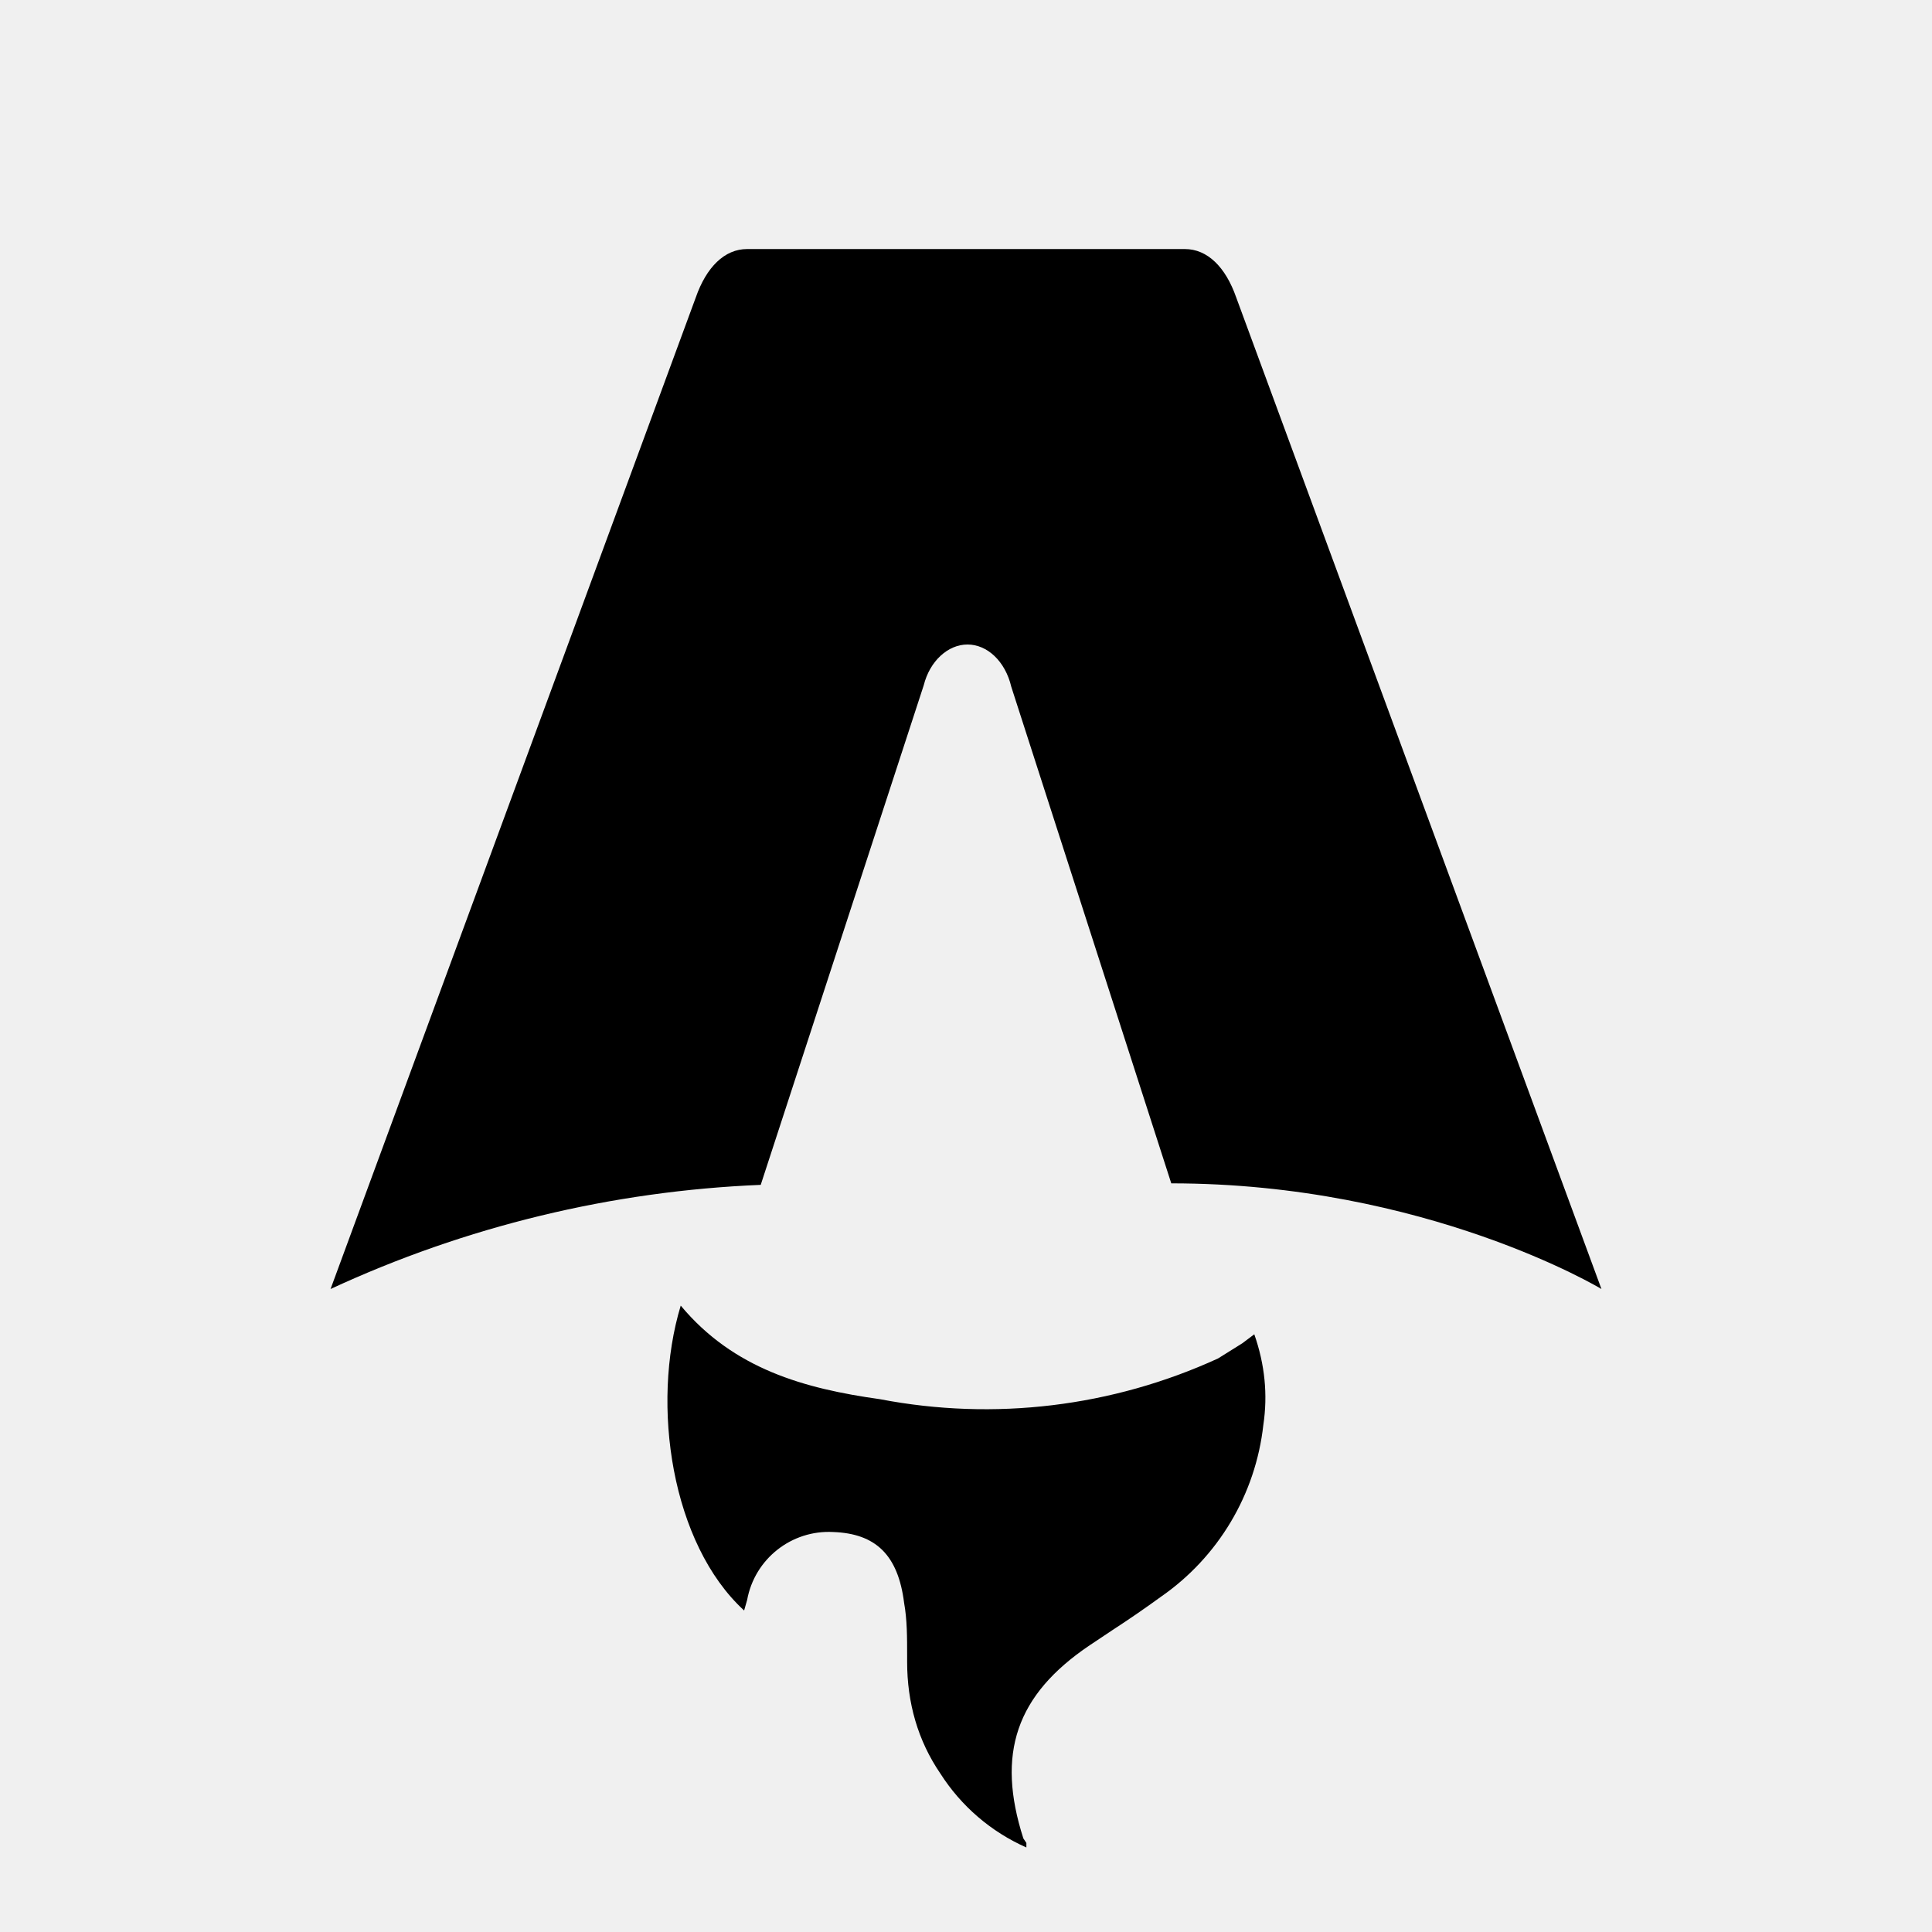
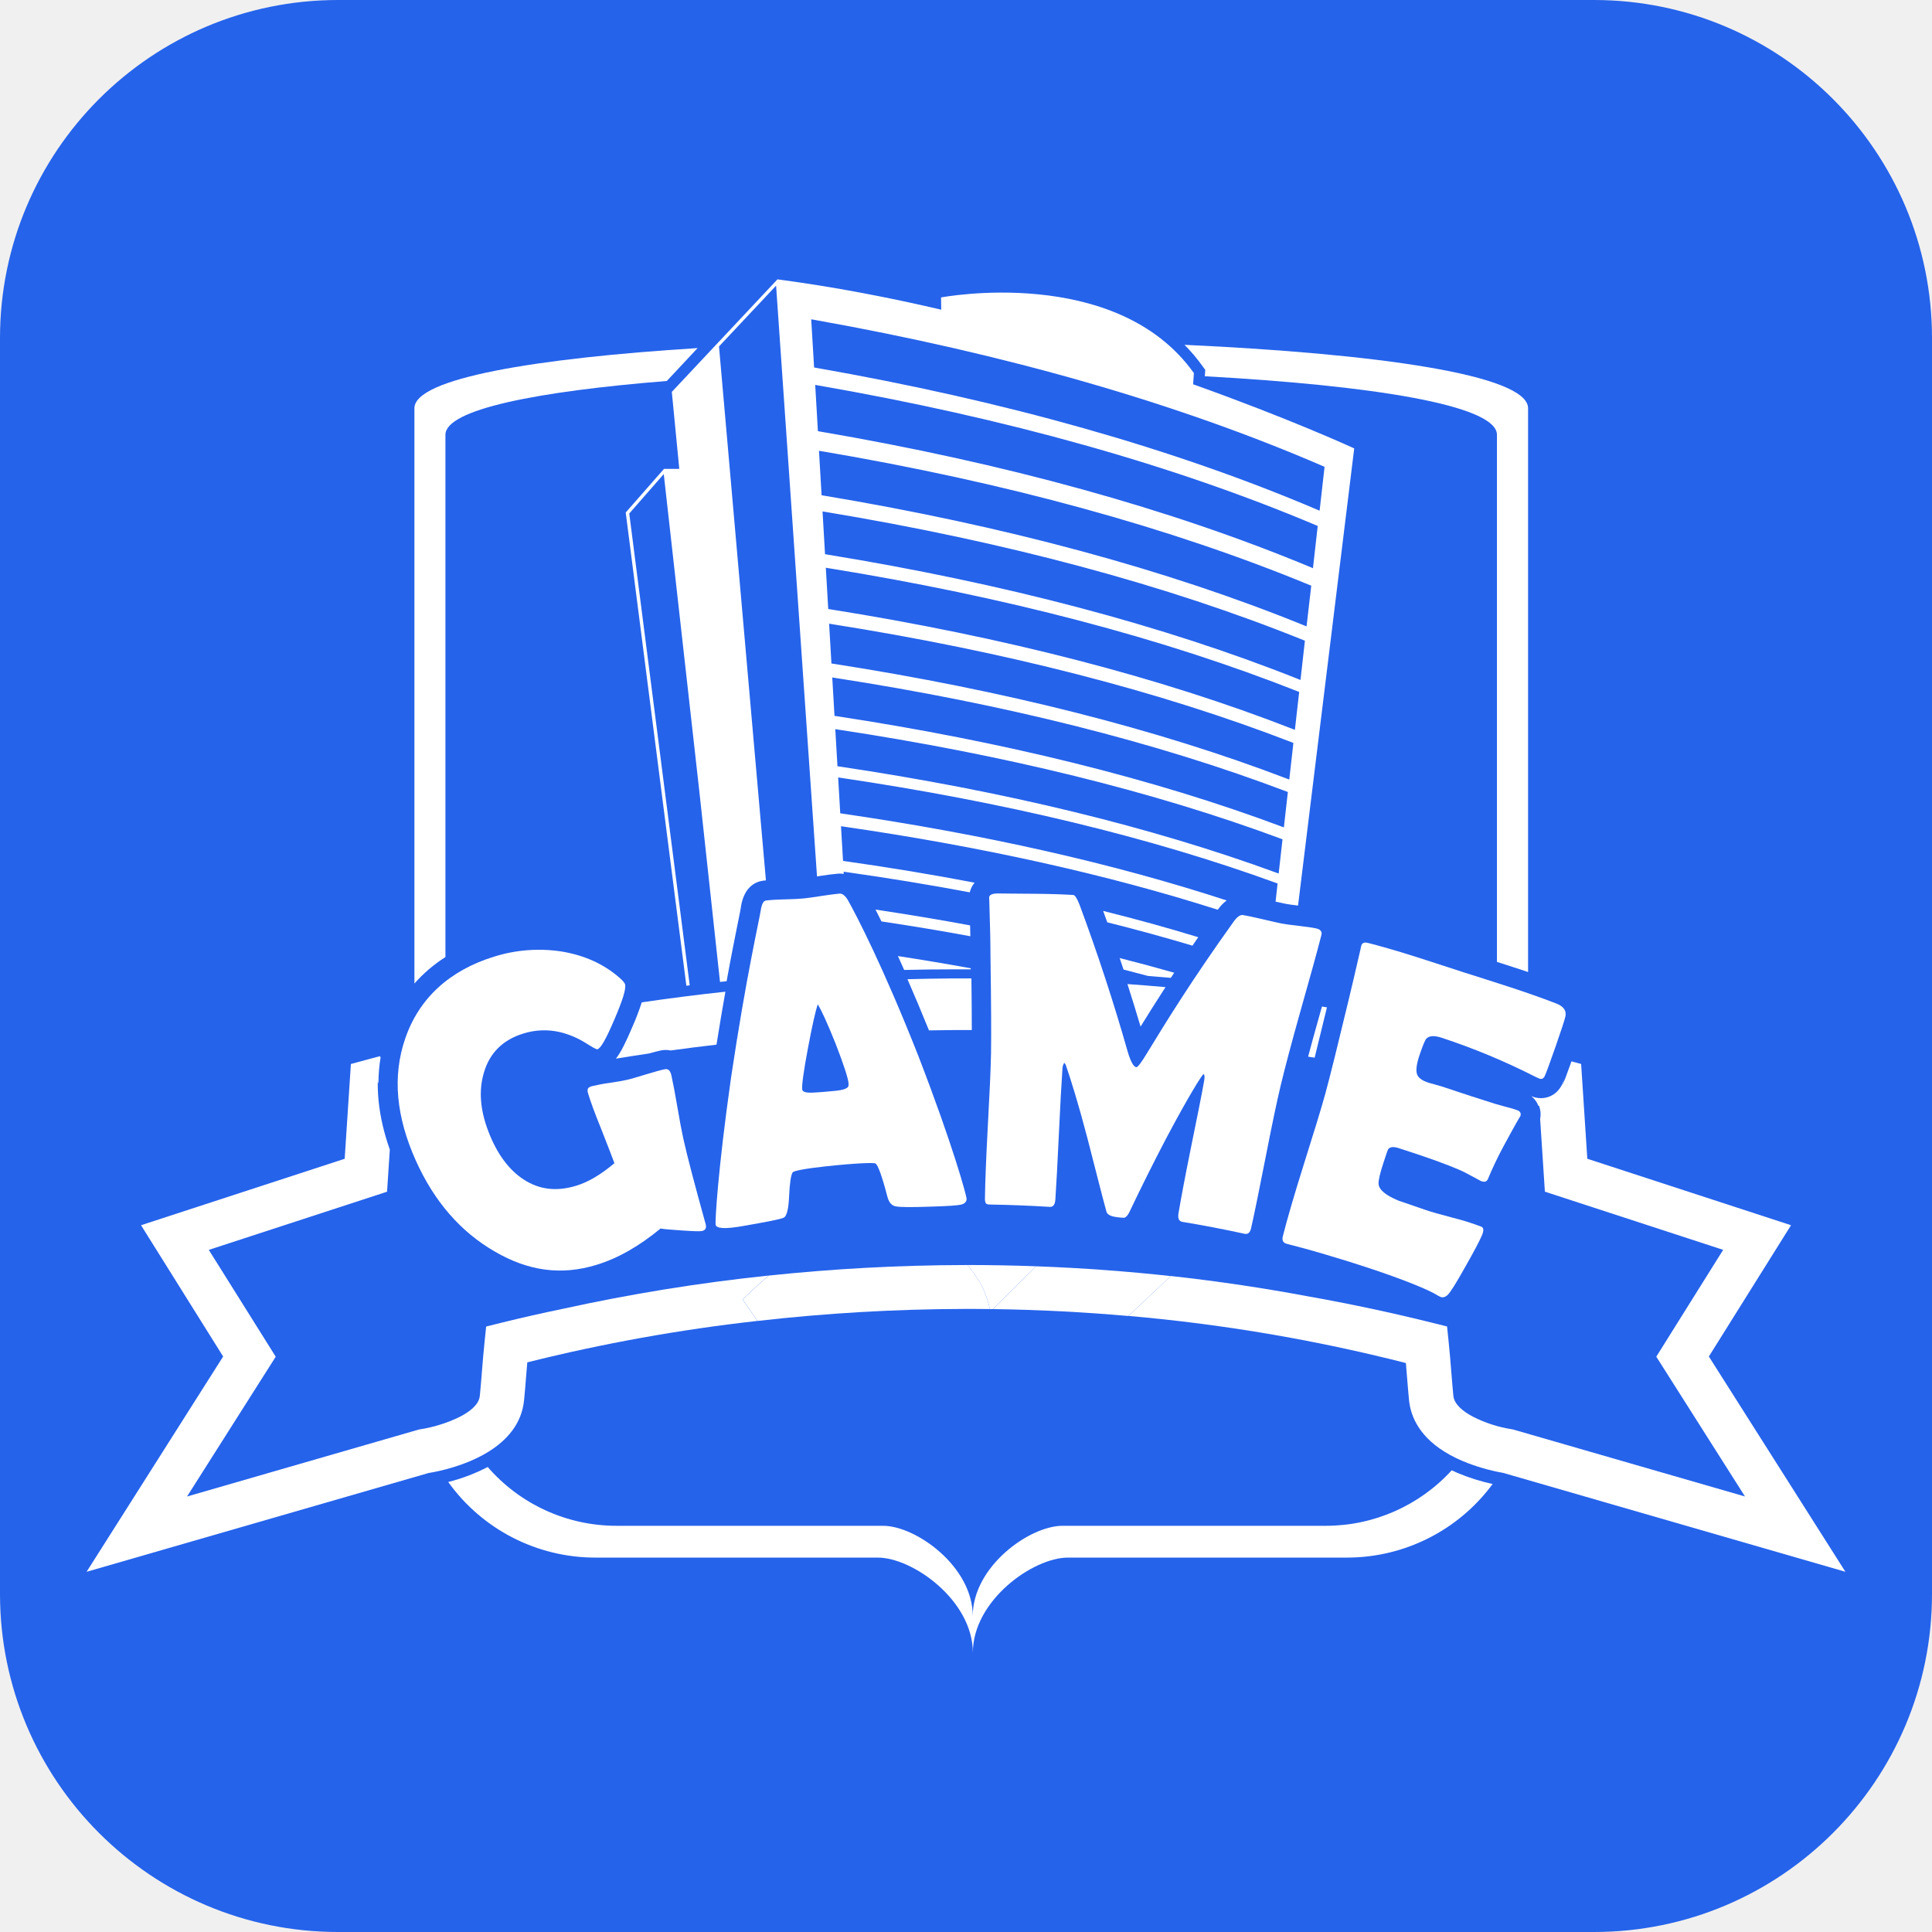
- <svg xmlns="http://www.w3.org/2000/svg" fill="none" viewBox="0 0 128 128">
-   <path d="M50.4 78.5a75.1 75.1 0 0 0-28.5 6.9l24.2-65.7c.7-2 1.9-3.2 3.4-3.2h29c1.5 0 2.7 1.2 3.4 3.2l24.2 65.7s-11.6-7-28.5-7L67 45.5c-.4-1.7-1.6-2.8-2.9-2.8-1.3 0-2.5 1.1-2.9 2.7L50.4 78.5Zm-1.1 28.2Zm-4.2-20.2c-2 6.6-.6 15.8 4.2 20.2a17.5 17.5 0 0 1 .2-.7 5.5 5.5 0 0 1 5.7-4.5c2.8.1 4.3 1.5 4.7 4.7.2 1.1.2 2.3.2 3.5v.4c0 2.7.7 5.2 2.2 7.4a13 13 0 0 0 5.7 4.9v-.3l-.2-.3c-1.8-5.6-.5-9.5 4.4-12.8l1.5-1a73 73 0 0 0 3.2-2.2 16 16 0 0 0 6.8-11.4c.3-2 .1-4-.6-6l-.8.6-1.6 1a37 37 0 0 1-22.4 2.7c-5-.7-9.7-2-13.2-6.2Z" />
-   <style>
-         path { fill: #000; }
-         @media (prefers-color-scheme: dark) {
-             path { fill: #FFF; }
-         }
-     </style>
+ <svg xmlns="http://www.w3.org/2000/svg" id="Layer_1" data-name="Layer 1" viewBox="0 0 2000 2000">
+   <defs>
+     <style>.cls-1{fill:#2563eb;}.cls-2{fill:#fff;}</style>
+   </defs>
+   <rect class="cls-1" width="2000" height="2000" rx="350" />
+   <g id="Layer_3" data-name="Layer 3">
+     <path class="cls-2" d="M730.49,1267.21c1.08,4-.18,6.37-3.8,7.13-2.3.49-9.25.22-21-.59s-19-1.37-21.85-2c-22.32,18.35-44.1,30.88-66.63,37.71-36.19,11-70.23,6.46-105.25-14-34.51-20-62.21-50.91-81.68-94.43-19.82-44.41-24.52-86.46-10.67-126.3,14.17-41.06,45.47-70.18,92.1-84.49a155,155,0,0,1,68.06-5.49c24.46,3.74,45.09,13,61.65,27.51,3.4,3,5.27,5.25,5.66,6.72,1.22,4.78-2.71,16.89-11.09,36.47s-14,29.85-17.62,30.77c-.85.21-4.88-2-12.2-6.59a90.13,90.13,0,0,0-26-11.07,71.87,71.87,0,0,0-38.32,1.32c-21.1,6.42-34.86,20-40.82,40.18-5.66,18.65-3.95,39,4.46,61,8.93,23.4,21.24,40,36.79,50.08,16.1,10.42,33.83,12.48,53.94,6.42,12.75-3.83,25.88-11.65,39.82-23.44-1.75-4.76-6.35-16.86-14-36.23q-9.12-22.32-13.39-36.41c-.81-2.8-.43-4.74,1.14-5.79a8.91,8.91,0,0,1,3.13-1.31,176.9,176.9,0,0,1,18.13-3.38c8.15-1.19,14.27-2.25,18.35-3.23,4.34-1,10.77-3,19.34-5.57s15.07-4.46,19.46-5.33c3.42-.72,5.7,1.39,6.81,6.31q2.44,10.8,6.19,32.75t6.17,32.74c4.27,19.35,11.9,47.89,22.39,85.92Z" />
+     <path class="cls-2" d="M1000.63,1240.94c0,2.76-1.55,4.68-4.63,5.76-3.71,1.27-15.18,1.89-34.46,2.47-17.65.57-29,.61-34.23-.34q-6.37-1.23-8.63-9.84c-5.65-21.72-9.91-33.24-12.44-34.6-2.11-.88-19.35-.44-51.44,3-21.65,2.35-33,4.67-34.23,6.19-1.81,2.72-3.09,11.16-3.73,25.3-.58,12.9-2.4,20.12-5.54,21.66-4,1.83-17.86,4.36-41.39,8.51-18.56,3.3-28.27,3.06-29.14-1.31-.47-3.9,2.15-54.56,16-152.13C772.5,1010,786.15,952.1,787.64,941.68c1-5.95,2.75-9.15,5.24-9.46,4.19-.54,10.71-1,19.58-1.19s15.48-.55,19.83-1,10.34-1.31,18.45-2.59,14.2-2,18.26-2.37c3-.24,6,2.07,8.83,6.92,8.7,15.48,36.42,68.63,73,161.54C987,1187.16,1000.24,1236.9,1000.63,1240.94ZM846.5,1039.64c-2.28,7-5.76,22.06-10.06,45.17-4.67,24.56-6.49,38.89-6,43,.34,2.73,4.58,3.76,12.71,3.17,4.21-.15,11.1-.73,20.68-1.66,8.93-.84,13.72-2.47,14.45-5a9.61,9.61,0,0,0,.09-3.21c-.47-5-4.79-18.65-13.39-40.78C856.49,1059,850.15,1045.43,846.5,1039.64Z" />
+     <path class="cls-2" d="M1295.14,1271.42c-1.06,4.63-3.32,6.55-6.82,5.79q-32-7-64.35-12.35c-3.53-.59-4.87-3.51-4-8.81,2.54-15.25,6.83-38,13-68.46s10.79-53.09,13.5-68.33c.79-4.36.58-6.8-.6-7.3-1.58.68-15.24,22.32-38.34,65.9q-20.16,38.49-38.54,77.19c-1.68,3.34-3.45,5.2-5.37,5.58a58.63,58.63,0,0,1-7.37-.64c-6.36-.73-10-2.64-10.88-5.81-4.82-17.45-11.1-42.7-19.63-75.73-9.15-34.9-16.94-60.08-22.33-75.63a6.85,6.85,0,0,0-1.68-2.65,11.86,11.86,0,0,0-1.9,6.55q-1.59,22.46-3.69,67.42t-3.63,67.52c-.36,5.36-2.28,7.9-5.73,7.69q-30.91-1.92-61.92-2.42c-2.47,0-4-.55-4.46-1.49a11.46,11.46,0,0,1-.78-5.18q.31-25,3-75.17c1.82-33.43,3-58.48,3.29-75.16.28-17.76.16-51.06-.57-99.91q0-19.07-1.2-56.75l-.18-3.9c-.12-3.06,3.19-4.57,9.88-4.46,8.58.16,21.45.18,38.61.34s30,.69,38.6,1.22c1.72.12,3.9,3.48,6.49,10.11q28.15,75.69,49.86,152.17c3.13,10.42,6.09,15.7,8.93,16q2.23.24,11.91-15.93c18.35-30.12,46.27-75.42,88.44-134.17,3.7-5.43,7.12-7.88,10.18-7.36,4.47.76,11.12,2.14,20,4.24s15.53,3.63,20.12,4.54c3.81.74,9.72,1.49,17.74,2.41s13.91,1.77,17.71,2.6c4.55,1,6.38,3.31,5.48,6.86-4.47,17.55-11.75,43.63-21.54,78.27s-16.62,60.81-20.83,78.41q-5.8,24.38-15.41,73.56T1295.14,1271.42Z" />
+     <path class="cls-2" d="M1000.07,1003.45h4.86v-1.09q-37-6.72-75.4-12.64,3.11,6.84,6.46,14.37,26.79-.66,53.68-.64Z" />
+     <path class="cls-2" d="M1159.08,991.78c1.34,4,2.65,8,4,11.9q12.81,3.27,25.42,6.64,11.79.91,23.54,1.95c1.17-1.74,2.33-3.51,3.5-5.31Q1187.87,999.07,1159.08,991.78Z" />
+     <path class="cls-2" d="M906.34,941.61q2.77,5.42,6.15,12.25,47,7,92,15.33c-.05-3.55-.14-7.29-.25-11.24Q956.45,949.11,906.34,941.61Z" />
+     <path class="cls-2" d="M1142,943c1.48,3.91,2.82,7.84,4.24,11.77q45.48,11.38,88.19,24.17,3-4.32,6-8.75Q1193,955.67,1142,943Z" />
+     <path class="cls-2" d="M714,1020l-62.6-488.41,35.72-40.82L724,819.72l21.35,196.76,6.84-.71c5-27.62,9.15-48.1,11.8-61.24,1.49-7.36,2.79-13.71,3.07-15.72v-.54c3.51-21.07,16-25.71,23.07-26.61.85-.1,1.78-.2,2.75-.29L744.31,358.64l59.1-62.94,42.35,611.56,1.72-.28c8.32-1.3,15-2.16,19.83-2.55.69,0,1.38-.09,2.06-.09a26.52,26.52,0,0,1,4.08.33l-.13-2.29,2.08.29q66.18,9.36,128.51,21.06a23.59,23.59,0,0,1,5-10q-65.24-12.47-134.81-22.33l-1.4-.19-2.1-35.9,2.09.3c143.32,20.72,273.48,49.65,387.92,86.14a43.38,43.38,0,0,1,9.18-9.61c-117-38.27-250.85-68.46-398.58-90l-1.39-.21-2.18-37.13,2.1.31c170.16,25.14,322.08,61.81,451.54,109l1.28.48-2.08,18.75c4.08.94,7.89,1.79,10.69,2.34,2.51.49,6.74,1.09,12.56,1.76l58-472,.16-1.25-1.14-.52c-.79-.37-66.11-30.37-165.62-65.85l.78-11.6c-80.49-113-261.75-78.31-261.75-78.31l.23,12.67c-54.12-12.64-111.13-23.67-168.7-31.26l-.89-.12L696,405.11l-.54.57,7.73,79.73H687.34l-39.6,45.12,62.79,489.93ZM1323.67,904.3l-2.05-.76c-129.93-47.63-282.45-84.69-453.3-110.13l-1.39-.21-2.24-38.39,2.09.33c173.28,26.2,327.92,64.27,459.61,113.23l1.27.48Zm5.39-47.78-2.07-.77c-132.26-49.5-287.61-88-461.74-114.48l-1.38-.22-2.32-39.74,2.11.33c176.61,27.26,334.18,66.88,468.28,117.77l1.25.47Zm5.59-49.54-2.08-.79c-134.69-51.47-293-91.56-470.49-119.15l-1.38-.21-2.41-41.18,2.11.33c180.08,28.42,340.68,69.68,477.29,122.62l1.23.47Zm5.81-51.44-2.1-.82c-137.2-53.57-298.56-95.24-479.6-124.07l-1.37-.21-2.5-42.71,2.13.34c183.71,29.67,347.44,72.66,486.67,127.75l1.22.49Zm5.82-51.64-2.1-.83C1204.43,647.41,1040,604,855.44,573.93l-1.37-.22-2.58-44.28,2.12.34c187.36,31,354.21,75.73,496,133l1.22.49Zm6.26-55.45-2.11-.87c-142.46-58-310.2-103.31-498.57-134.68l-1.36-.23-2.69-46L850,467c191.26,32.37,361.55,79.07,506.21,138.82l1.2.49Zm6.64-60.28-2.13-.88c-145.33-60.52-316.58-107.88-509-140.71l-1.35-.24-2.8-47.88,2.14.37c195.43,33.91,369.33,82.74,516.87,145.13l1.19.5ZM842,330.92c199.77,35.54,377.41,86.62,528,151.81l1.18.5-5.12,45.44-2.15-.91c-148.3-63.22-323.19-112.7-519.81-147.1l-1.34-.24-3-49.87Z" />
+     <path class="cls-2" d="M1247.66,382.92l-.43,6.58c171.26,9.44,302.4,29.65,302.4,60.6V995.75q9.13,3,20.11,6.47c4.29,1.4,8.32,2.76,12.12,4V422.63c0-34.71-157.27-56.55-355.63-65.66a182.51,182.51,0,0,1,19,22.58Z" />
+     <path class="cls-2" d="M461.11,990.75V450.1c0-26.35,95.12-44.93,229.19-55.72l31.85-34.05C554.22,370.88,429,391.65,429,422.63v595.53A149.73,149.73,0,0,1,461.11,990.75Z" />
+     <path class="cls-2" d="M1502.8,1522.05a176.24,176.24,0,0,1-130.27,57.45H1099.89c-34.05,0-92.9,42.06-92.9,93.39,0-51.33-58.83-93.39-92.88-93.39H638.19a176.26,176.26,0,0,1-133.32-60.87A186.89,186.89,0,0,1,464,1534.16a187.3,187.3,0,0,0,152.49,78.26H908.71c36.06,0,98.39,44.3,98.39,98.39,0-54.09,62.33-98.39,98.37-98.39H1394.3a187.33,187.33,0,0,0,150.87-76.19,206.59,206.59,0,0,1-36.43-11.49C1506.76,1523.88,1504.76,1522.94,1502.8,1522.05Z" />
+     <path class="cls-2" d="M1534,1279c-2.58,6.08-8.32,16.81-17.07,32.27-9.44,16.85-15.54,26.69-18.52,29.45-2.45,2.15-4.86,2.76-7.26,1.8a37.53,37.53,0,0,1-4.87-2.64c-7.78-4.6-31.79-15-73.07-28.46-9-3-22.41-7.22-40.35-12.55s-31.52-8.93-40.6-11.2c-4-1-5.39-3.64-4.27-7.95,4.23-16.62,11.34-41.4,21.68-74.28s18-57.49,22.52-74.1q6.9-25.3,23.59-94.85,4.34-17.87,12.55-53.58c.22-1,.43-2.1.65-3.15.66-3.47,3-4.69,7.09-3.66,11.11,2.82,27.72,7.44,49.62,14.4s38.16,12.43,49.11,15.93,27,8.47,48.53,15.52,37.52,12.9,48,17q11.16,4.45,9.14,13.39-1.15,5.26-10,30.66t-11.24,30.66q-2,4.46-6,2.77c-.82-.33-2.2-1-4.18-1.92a685.85,685.85,0,0,0-97-40.34c-7.44-2.38-12.62-2-15.55,1.1q-2,2.29-6.82,16.38-5.06,14.88-2.6,20.83c1.35,3.48,5.29,6.25,11.78,8.35,1.36.45,4,1.19,8,2.26s7.28,2.06,9.84,3q25.45,8.58,51.78,16.83c1.49.42,5.31,1.49,11.38,3.14a90.78,90.78,0,0,1,11.09,3.35c3.17,1.27,4,3.52,2.64,6.76,1.31-3-4.65,7.32-17.45,31q-8.78,16.38-15.85,33.33c-1.19,2.84-3.6,3.52-7.21,2.11q-8-4.35-16.09-8.63c-6.85-3.53-23.07-10.17-49-18.87q-10.17-3.42-20.41-6.67c-5.26-1.68-8.93-1.18-10.71,1.49q-.55,1-4.64,13.48-5.46,16.61-5.14,22c.33,6.22,7.22,11.9,20.57,17.48-.27,0,8.78,2.83,26.91,9.25,6.49,2.29,16.37,5.07,29.6,8.52a257.26,257.26,0,0,1,29.12,9.14C1536,1270.78,1536.24,1273.86,1534,1279Z" />
+     <path class="cls-2" d="M1167.15,1018.72q7,21.91,13.57,44c7-11.31,15.54-25,25.81-40.85Q1186.93,1020.13,1167.15,1018.72Z" />
+     <path class="cls-2" d="M1365.77,1051.59c-4.7,16.67-8.52,30.64-11.61,42.25l6.75,1.06c3.39-13.6,7.59-30.73,12.75-52.09l-5.16-.85C1367.62,1045.1,1366.71,1048.29,1365.77,1051.59Z" />
+     <path class="cls-2" d="M961.68,1066.64q12.55-.23,25.13-.33H1006c0-14.48-.13-32.58-.4-53.46H986.46q-23.54.18-47.05.82Q949.67,1037.1,961.68,1066.64Z" />
+     <path class="cls-2" d="M1617.47,1121.75c-4.24,9.43-12.56,15.06-22.32,15.06a25.54,25.54,0,0,1-9.53-1.89l-.43-.18a23.71,23.71,0,0,1,7.08,9.26l.26.67c6,1.61,11.81,3.21,17.71,4.86l8.93-31.9C1618.38,1119.62,1617.86,1120.86,1617.47,1121.75Z" />
+     <path class="cls-2" d="M394.06,1094.16l-9.28,2.53,7,25.21A164.15,164.15,0,0,1,394.06,1094.16Z" />
+     <path class="cls-2" d="M664.36,1037.62a273.67,273.67,0,0,1-9.89,25.8c-6.51,15.26-11.52,25.68-16.91,32.48q17.07-2.79,34.23-5.33c4.82-1.37,8.93-2.43,12.29-3.14a25,25,0,0,1,10.2,0q23.69-3.26,47.44-6,4.88-30.63,9.2-54.83Q707.57,1031.28,664.36,1037.62Z" />
+     <path class="cls-2" d="M778.71,1335.73q8.61-8.16,17-15.28A1920.47,1920.47,0,0,0,582.15,1355q-31.24,6.43-63.21,14.32l-15.67,3.9-1.66,16.06c-1.1,10.59-2,21.37-2.82,31.79-.7,8.58-1.35,16.69-2.08,23.94-.64,6.48-5.69,12.18-12.77,17-14.06,9.59-36.25,15.72-48.46,17.52l-1.58.24-8.12,2.33-232.17,67.08,91.82-144.72-69.29-110.59,184.55-60.22,2.84-43.62c-12-33.84-15.39-66.23-10-96.74q-7.2,1.9-14.44,3.86l-15.85,4.3-6.43,98.12L146,1268.34,231,1404.25,89.64,1627.12l354.09-102.29.56-.09c9.39-1.48,38.16-7.26,62.21-22.45,18.13-11.45,33.56-28.28,36-52.7.76-7.7,1.49-16,2.14-24.83.39-4.78.79-9.61,1.21-14.46a1808.89,1808.89,0,0,1,238.24-42.88l-15.42-22.22Z" />
+     <path class="cls-2" d="M1012.08,1324l.61.59,1.14,2a97.15,97.15,0,0,1,10.89,28.56h3.33l44.46-44.32q-34.4-1.24-70.43-1.3h-.7a81.08,81.08,0,0,1,7.7,9.83C1010.7,1321.89,1011.61,1323.25,1012.08,1324Z" />
+     <path class="cls-2" d="M1769,1404.25l85.06-135.91-210.88-68.8-6.4-98.12-10-2.71c-5.67,16-7.65,20.84-8.72,23.31-4.35,9.68-12.9,15.46-22.9,15.46a15.84,15.84,0,0,1-2.19-.1l.53,8.11a25.24,25.24,0,0,1,.85,12.93l4.91,75.2,184.55,60.22-69.22,110.59,91.83,144.72-222.32-64.22-16.48-4.76-1.49-.43-1.48-.23a135.34,135.34,0,0,1-39.68-12.85c-11-5.78-19.6-13.16-20.45-21.69-.73-7.25-1.38-15.37-2.07-24-.83-10.42-1.7-21.18-2.8-31.77l-1.66-16.06-15.68-3.9c-43.16-10.75-86.55-19.87-129.48-27.49-42.43-7.93-89.56-15.18-140.76-20.84l-43.9,41.32A1790.56,1790.56,0,0,1,1455.37,1411c.38,4.59.76,9.16,1.11,13.67.72,8.82,1.39,17.16,2.15,24.87,1.71,16.66,10.64,39.15,42.52,56.65a140,140,0,0,0,12.87,6.24,199.57,199.57,0,0,0,42.15,12.32l8.75,2.53,345.44,99.82Z" />
+     <path class="cls-2" d="M1002.08,1355c7.61,0,15.14,0,22.64.15a97.29,97.29,0,0,0-10.86-28.56l-1.14-2-.61-.59c-.47-.73-1.38-2.09-3-4.6a80.31,80.31,0,0,0-7.7-9.83h-2.76a1975.1,1975.1,0,0,0-202.86,10.9q-8.4,7.11-17.05,15.28l-10,9.47,15.42,22.22A1933.23,1933.23,0,0,1,998.76,1355Z" />
+     <path class="cls-2" d="M1072.51,1310.85l-44.46,44.32c49.19.68,96,3.26,140,7.14L1212,1321C1168.31,1316.22,1121.7,1312.65,1072.51,1310.85Z" />
+   </g>
</svg>
